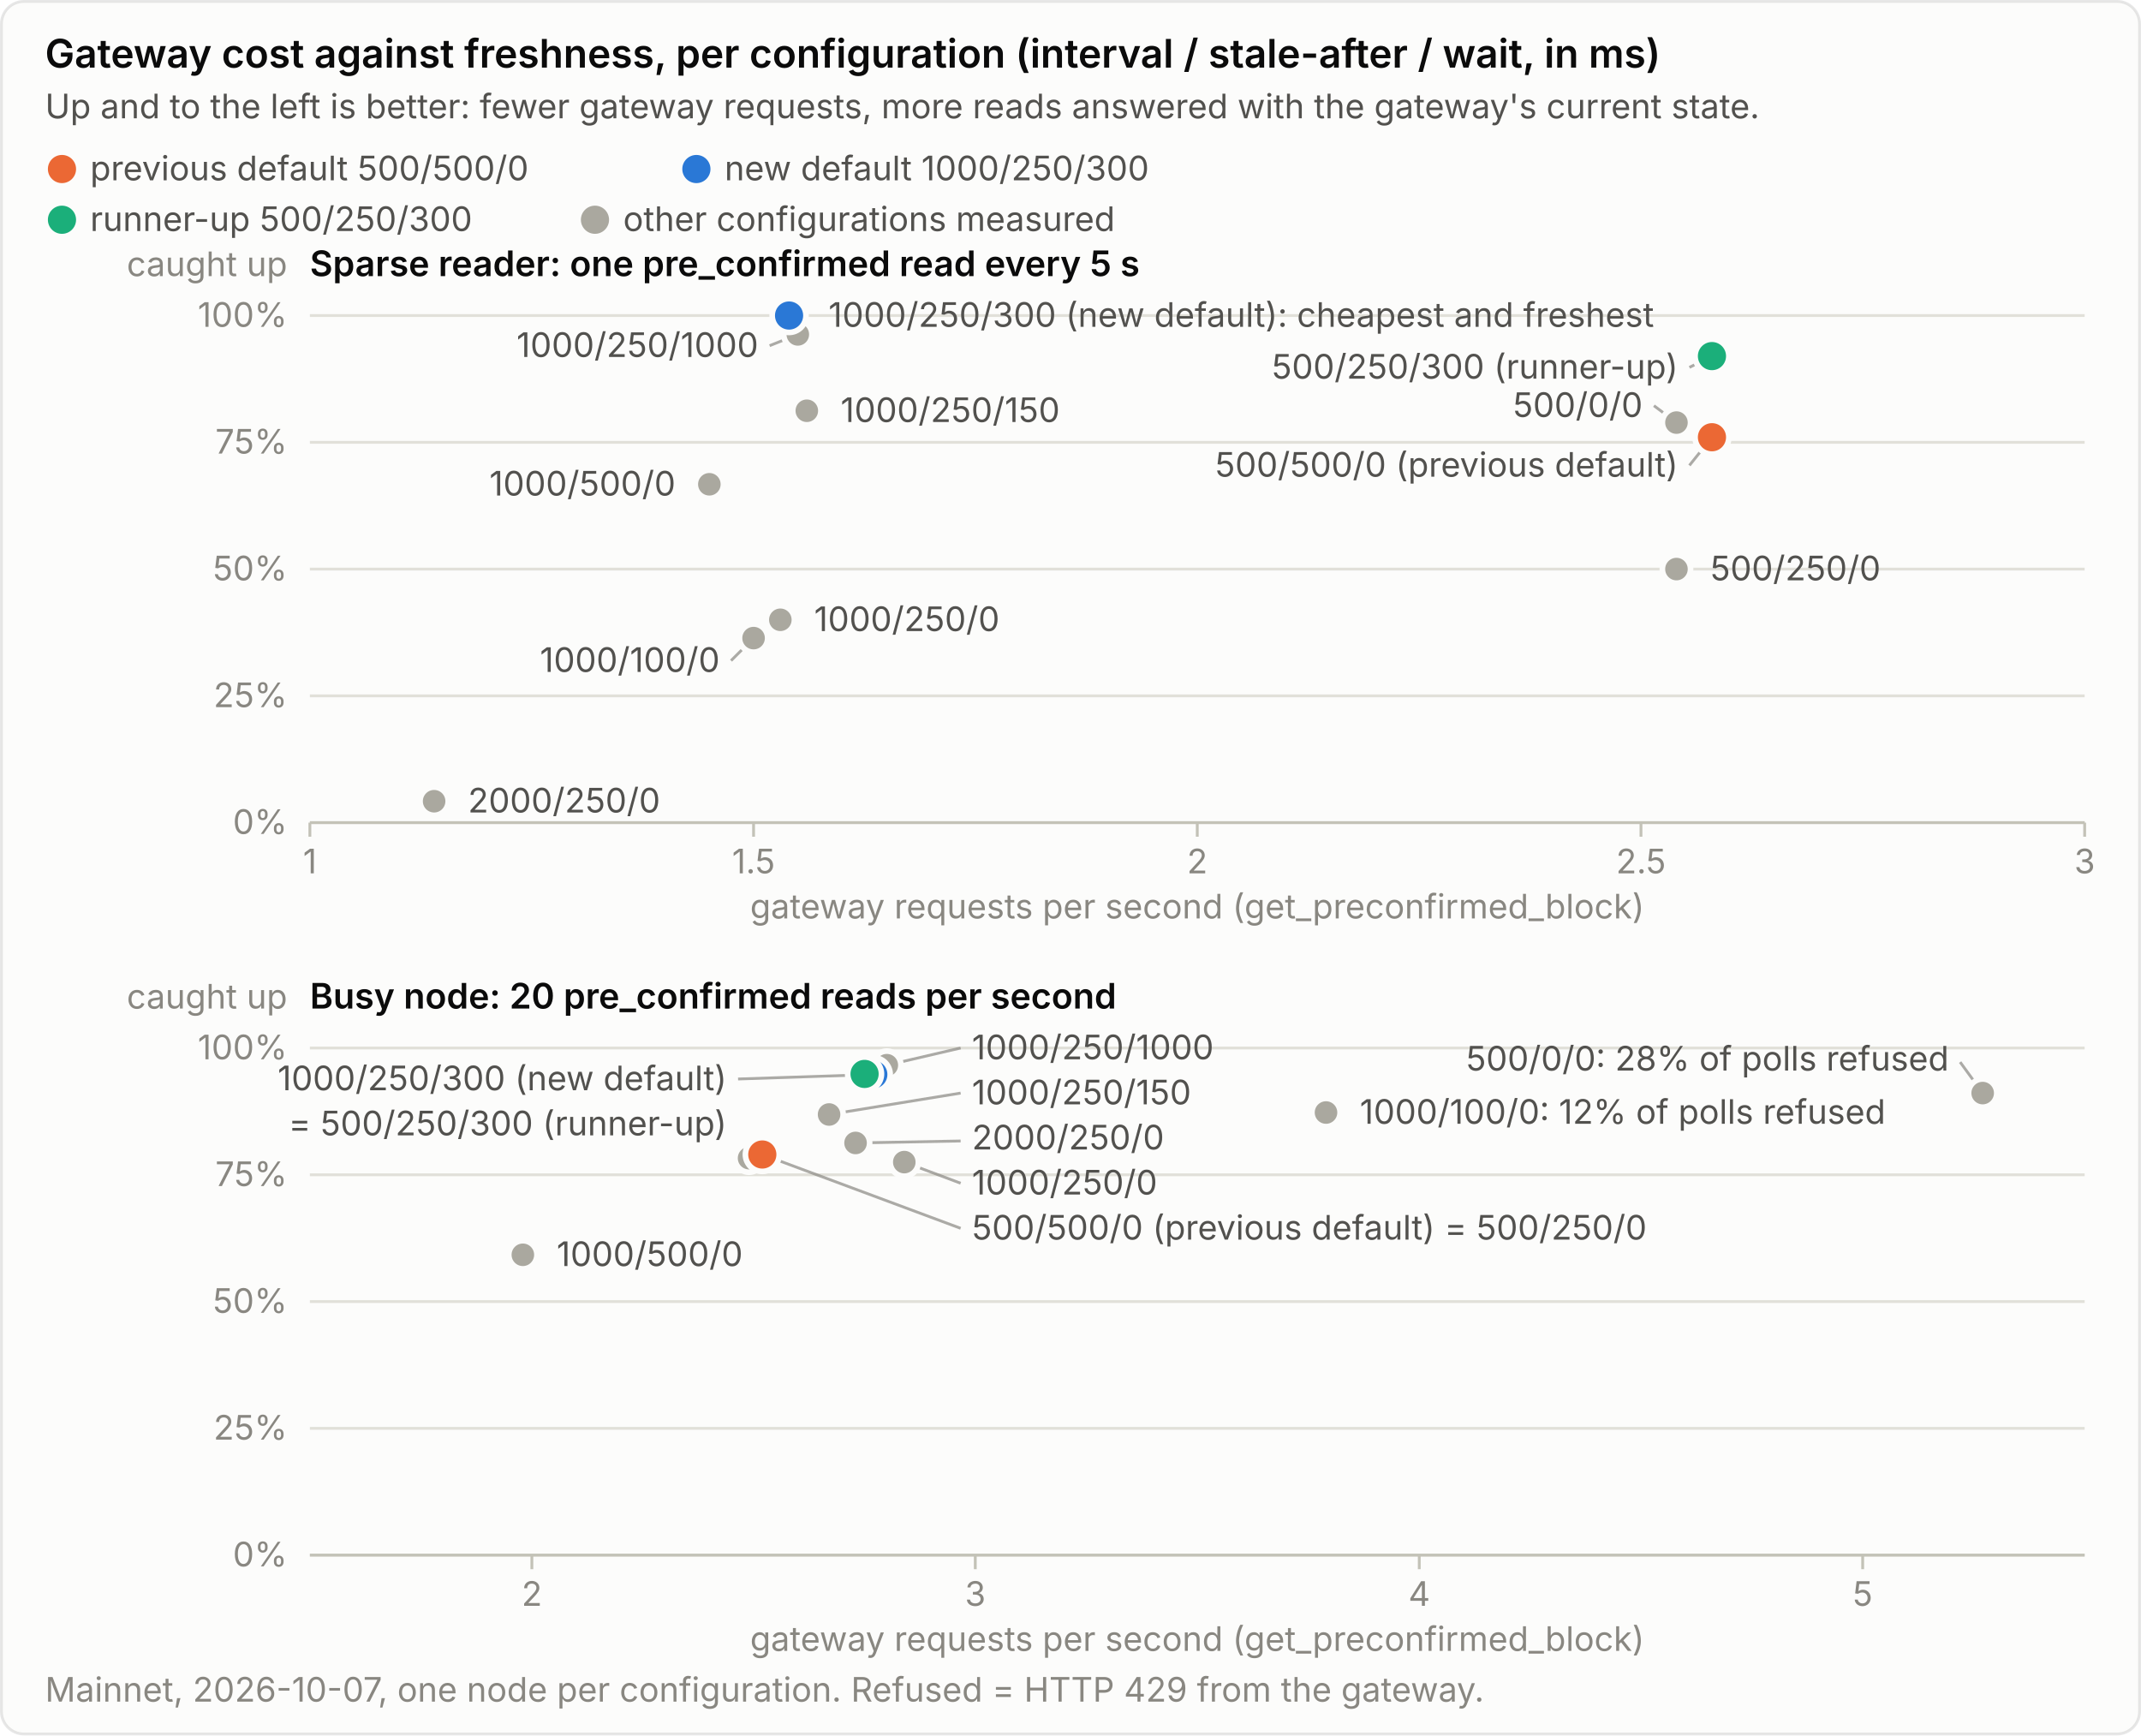
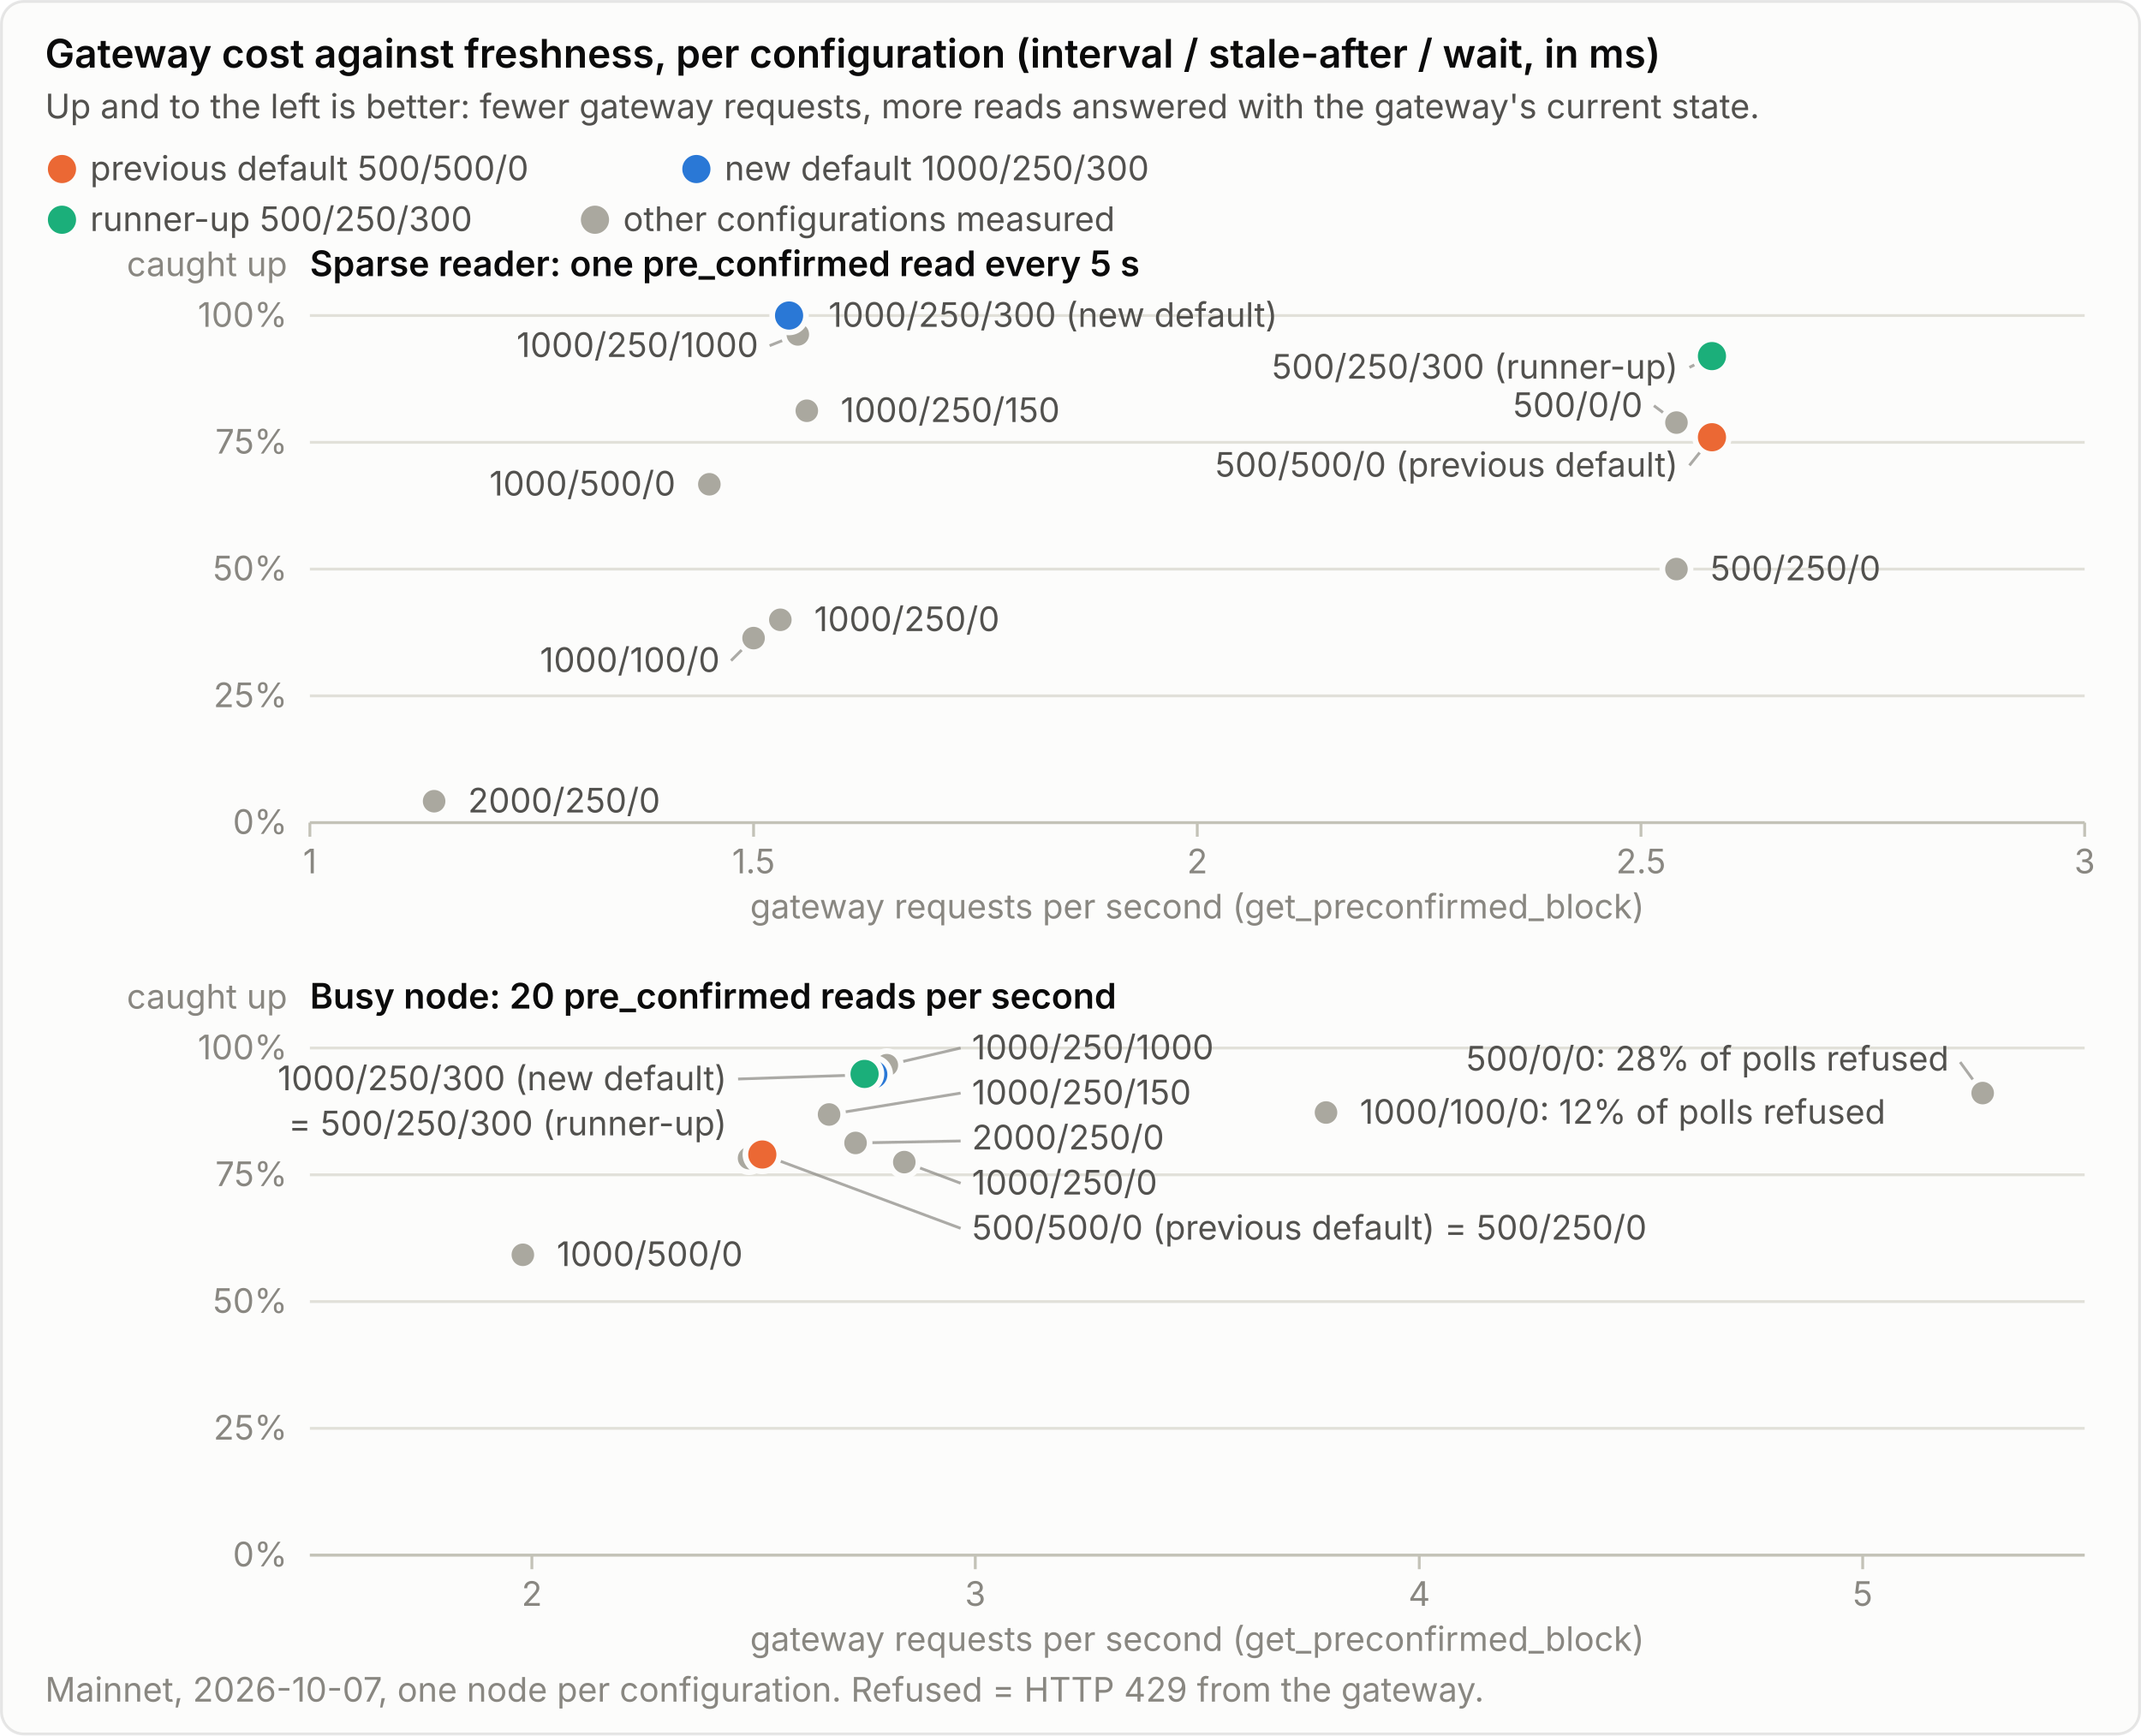
<svg xmlns="http://www.w3.org/2000/svg" viewBox="0 0 760 616" width="760" height="616" font-family="system-ui, -apple-system, 'Segoe UI', sans-serif" role="img" aria-labelledby="title desc">
  <rect x="0.5" y="0.5" width="759" height="615" rx="8" fill="#fcfcfb" stroke="rgba(11,11,11,0.10)" />
  <text x="16.0" y="24.0" font-size="14" fill="#0b0b0b" text-anchor="start" font-weight="600">Gateway cost against freshness, per configuration (interval / stale-after / wait, in ms)</text>
  <text x="16.0" y="42.0" font-size="12" fill="#52514e" text-anchor="start" font-weight="normal">Up and to the left is better: fewer gateway requests, more reads answered with the gateway's current state.</text>
  <circle cx="22" cy="60" r="5" fill="#eb6834" />
  <text x="32.0" y="64.0" font-size="12" fill="#52514e" text-anchor="start" font-weight="normal">previous default 500/500/0</text>
  <circle cx="247.2" cy="60" r="5" fill="#2a78d6" />
  <text x="257.2" y="64.0" font-size="12" fill="#52514e" text-anchor="start" font-weight="normal">new default 1000/250/300</text>
  <circle cx="22" cy="78" r="5" fill="#1baf7a" />
  <text x="32.0" y="82.0" font-size="12" fill="#52514e" text-anchor="start" font-weight="normal">runner-up 500/250/300</text>
  <circle cx="211.2" cy="78" r="5" fill="#aaa89f" />
  <text x="221.2" y="82.0" font-size="12" fill="#52514e" text-anchor="start" font-weight="normal">other configurations measured</text>
  <text x="110.0" y="98.0" font-size="12.5" fill="#0b0b0b" text-anchor="start" font-weight="600">Sparse reader: one pre_confirmed read every 5 s</text>
  <line x1="110" y1="292.0" x2="740" y2="292.0" stroke="#e1e0d9" />
  <text x="102.0" y="296.0" font-size="12" fill="#898781" text-anchor="end" font-weight="normal">0%</text>
  <line x1="110" y1="247.0" x2="740" y2="247.0" stroke="#e1e0d9" />
  <text x="102.0" y="251.0" font-size="12" fill="#898781" text-anchor="end" font-weight="normal">25%</text>
  <line x1="110" y1="202.0" x2="740" y2="202.0" stroke="#e1e0d9" />
  <text x="102.0" y="206.0" font-size="12" fill="#898781" text-anchor="end" font-weight="normal">50%</text>
  <line x1="110" y1="157.0" x2="740" y2="157.0" stroke="#e1e0d9" />
  <text x="102.0" y="161.0" font-size="12" fill="#898781" text-anchor="end" font-weight="normal">75%</text>
  <line x1="110" y1="112.0" x2="740" y2="112.0" stroke="#e1e0d9" />
  <text x="102.0" y="116.0" font-size="12" fill="#898781" text-anchor="end" font-weight="normal">100%</text>
  <line x1="110" y1="292.0" x2="740" y2="292.0" stroke="#c3c2b7" />
  <line x1="110.0" y1="292.0" x2="110.0" y2="297.0" stroke="#c3c2b7" />
  <text x="110.0" y="310.0" font-size="12" fill="#898781" text-anchor="middle" font-weight="normal">1</text>
  <line x1="267.5" y1="292.0" x2="267.5" y2="297.0" stroke="#c3c2b7" />
  <text x="267.5" y="310.0" font-size="12" fill="#898781" text-anchor="middle" font-weight="normal">1.5</text>
  <line x1="425.0" y1="292.0" x2="425.0" y2="297.0" stroke="#c3c2b7" />
  <text x="425.0" y="310.0" font-size="12" fill="#898781" text-anchor="middle" font-weight="normal">2</text>
  <line x1="582.5" y1="292.0" x2="582.5" y2="297.0" stroke="#c3c2b7" />
  <text x="582.5" y="310.0" font-size="12" fill="#898781" text-anchor="middle" font-weight="normal">2.5</text>
  <line x1="740.0" y1="292.0" x2="740.0" y2="297.0" stroke="#c3c2b7" />
  <text x="740.0" y="310.0" font-size="12" fill="#898781" text-anchor="middle" font-weight="normal">3</text>
  <text x="425.0" y="326.0" font-size="12" fill="#898781" text-anchor="middle" font-weight="normal">gateway requests per second (get_preconfirmed_block)</text>
  <text x="102.0" y="98.0" font-size="12" fill="#898781" text-anchor="end" font-weight="normal">caught up</text>
  <line x1="259.5" y1="234.5" x2="267.5" y2="226.5" stroke="#898781" stroke-width="1" opacity="0.7" />
  <line x1="273.2" y1="122.7" x2="283.2" y2="118.7" stroke="#898781" stroke-width="1" opacity="0.7" />
  <line x1="599.7" y1="165.2" x2="607.7" y2="155.2" stroke="#898781" stroke-width="1" opacity="0.7" />
  <line x1="587.1" y1="144.0" x2="595.1" y2="150.0" stroke="#898781" stroke-width="1" opacity="0.7" />
  <line x1="599.7" y1="130.4" x2="607.7" y2="126.4" stroke="#898781" stroke-width="1" opacity="0.7" />
  <circle cx="595.1" cy="150.0" r="5" fill="#aaa89f" stroke="#fcfcfb" stroke-width="2" />
  <circle cx="595.1" cy="202.0" r="5" fill="#aaa89f" stroke="#fcfcfb" stroke-width="2" />
  <circle cx="277.0" cy="220.0" r="5" fill="#aaa89f" stroke="#fcfcfb" stroke-width="2" />
  <circle cx="154.1" cy="284.4" r="5" fill="#aaa89f" stroke="#fcfcfb" stroke-width="2" />
  <circle cx="267.5" cy="226.5" r="5" fill="#aaa89f" stroke="#fcfcfb" stroke-width="2" />
  <circle cx="251.8" cy="171.9" r="5" fill="#aaa89f" stroke="#fcfcfb" stroke-width="2" />
  <circle cx="286.4" cy="145.8" r="5" fill="#aaa89f" stroke="#fcfcfb" stroke-width="2" />
  <circle cx="283.2" cy="118.7" r="5" fill="#aaa89f" stroke="#fcfcfb" stroke-width="2" />
  <circle cx="607.7" cy="155.2" r="6" fill="#eb6834" stroke="#fcfcfb" stroke-width="2" />
  <circle cx="280.1" cy="112.0" r="6" fill="#2a78d6" stroke="#fcfcfb" stroke-width="2" />
  <circle cx="607.7" cy="126.4" r="6" fill="#1baf7a" stroke="#fcfcfb" stroke-width="2" />
  <text x="166.1" y="288.4" font-size="12" fill="#52514e" text-anchor="start" font-weight="normal">2000/250/0</text>
  <text x="239.8" y="175.9" font-size="12" fill="#52514e" text-anchor="end" font-weight="normal">1000/500/0</text>
  <text x="255.5" y="238.5" font-size="12" fill="#52514e" text-anchor="end" font-weight="normal">1000/100/0</text>
  <text x="289.0" y="224.0" font-size="12" fill="#52514e" text-anchor="start" font-weight="normal">1000/250/0</text>
  <text x="298.4" y="149.8" font-size="12" fill="#52514e" text-anchor="start" font-weight="normal">1000/250/150</text>
-   <text x="294.1" y="116.0" font-size="12" fill="#52514e" text-anchor="start" font-weight="normal">1000/250/300 (new default): cheapest and freshest</text>
+   <text x="294.1" y="116.0" font-size="12" fill="#52514e" text-anchor="start" font-weight="normal">1000/250/300 (new default)</text>
  <text x="269.2" y="126.7" font-size="12" fill="#52514e" text-anchor="end" font-weight="normal">1000/250/1000</text>
  <text x="595.7" y="169.2" font-size="12" fill="#52514e" text-anchor="end" font-weight="normal">500/500/0 (previous default)</text>
  <text x="583.1" y="148.0" font-size="12" fill="#52514e" text-anchor="end" font-weight="normal">500/0/0</text>
  <text x="607.1" y="206.0" font-size="12" fill="#52514e" text-anchor="start" font-weight="normal">500/250/0</text>
  <text x="595.7" y="134.4" font-size="12" fill="#52514e" text-anchor="end" font-weight="normal">500/250/300 (runner-up)</text>
  <text x="110.0" y="358.0" font-size="12.5" fill="#0b0b0b" text-anchor="start" font-weight="600">Busy node: 20 pre_confirmed reads per second</text>
  <line x1="110" y1="552.0" x2="740" y2="552.0" stroke="#e1e0d9" />
  <text x="102.0" y="556.0" font-size="12" fill="#898781" text-anchor="end" font-weight="normal">0%</text>
  <line x1="110" y1="507.0" x2="740" y2="507.0" stroke="#e1e0d9" />
  <text x="102.0" y="511.0" font-size="12" fill="#898781" text-anchor="end" font-weight="normal">25%</text>
  <line x1="110" y1="462.0" x2="740" y2="462.0" stroke="#e1e0d9" />
  <text x="102.0" y="466.0" font-size="12" fill="#898781" text-anchor="end" font-weight="normal">50%</text>
  <line x1="110" y1="417.0" x2="740" y2="417.0" stroke="#e1e0d9" />
  <text x="102.0" y="421.0" font-size="12" fill="#898781" text-anchor="end" font-weight="normal">75%</text>
  <line x1="110" y1="372.0" x2="740" y2="372.0" stroke="#e1e0d9" />
  <text x="102.0" y="376.0" font-size="12" fill="#898781" text-anchor="end" font-weight="normal">100%</text>
  <line x1="110" y1="552.0" x2="740" y2="552.0" stroke="#c3c2b7" />
  <line x1="188.8" y1="552.0" x2="188.8" y2="557.0" stroke="#c3c2b7" />
  <text x="188.8" y="570.0" font-size="12" fill="#898781" text-anchor="middle" font-weight="normal">2</text>
  <line x1="346.2" y1="552.0" x2="346.2" y2="557.0" stroke="#c3c2b7" />
  <text x="346.2" y="570.0" font-size="12" fill="#898781" text-anchor="middle" font-weight="normal">3</text>
  <line x1="503.8" y1="552.0" x2="503.8" y2="557.0" stroke="#c3c2b7" />
  <text x="503.8" y="570.0" font-size="12" fill="#898781" text-anchor="middle" font-weight="normal">4</text>
  <line x1="661.2" y1="552.0" x2="661.2" y2="557.0" stroke="#c3c2b7" />
  <text x="661.2" y="570.0" font-size="12" fill="#898781" text-anchor="middle" font-weight="normal">5</text>
  <text x="425.0" y="586.0" font-size="12" fill="#898781" text-anchor="middle" font-weight="normal">gateway requests per second (get_preconfirmed_block)</text>
  <text x="102.0" y="358.0" font-size="12" fill="#898781" text-anchor="end" font-weight="normal">caught up</text>
  <line x1="262.0" y1="383.0" x2="310.0" y2="381.4" stroke="#898781" stroke-width="1" opacity="0.7" />
  <line x1="341.0" y1="372.0" x2="314.8" y2="378.1" stroke="#898781" stroke-width="1" opacity="0.7" />
  <line x1="341.0" y1="388.0" x2="294.3" y2="395.6" stroke="#898781" stroke-width="1" opacity="0.7" />
  <line x1="341.0" y1="405.0" x2="303.7" y2="405.7" stroke="#898781" stroke-width="1" opacity="0.7" />
  <line x1="341.0" y1="420.0" x2="321.0" y2="412.5" stroke="#898781" stroke-width="1" opacity="0.7" />
  <line x1="341.0" y1="436.0" x2="270.6" y2="409.8" stroke="#898781" stroke-width="1" opacity="0.7" />
  <line x1="695.8" y1="377.0" x2="703.8" y2="388.0" stroke="#898781" stroke-width="1" opacity="0.7" />
  <circle cx="703.8" cy="388.0" r="5" fill="#aaa89f" stroke="#fcfcfb" stroke-width="2" />
  <circle cx="265.9" cy="411.1" r="5" fill="#aaa89f" stroke="#fcfcfb" stroke-width="2" />
  <circle cx="321.0" cy="412.5" r="5" fill="#aaa89f" stroke="#fcfcfb" stroke-width="2" />
  <circle cx="303.7" cy="405.7" r="5" fill="#aaa89f" stroke="#fcfcfb" stroke-width="2" />
  <circle cx="470.7" cy="394.9" r="5" fill="#aaa89f" stroke="#fcfcfb" stroke-width="2" />
  <circle cx="185.6" cy="445.4" r="5" fill="#aaa89f" stroke="#fcfcfb" stroke-width="2" />
  <circle cx="294.3" cy="395.6" r="5" fill="#aaa89f" stroke="#fcfcfb" stroke-width="2" />
  <circle cx="314.8" cy="378.1" r="5" fill="#aaa89f" stroke="#fcfcfb" stroke-width="2" />
  <circle cx="270.6" cy="409.8" r="6" fill="#eb6834" stroke="#fcfcfb" stroke-width="2" />
  <circle cx="310.0" cy="381.4" r="6" fill="#2a78d6" stroke="#fcfcfb" stroke-width="2" />
  <circle cx="306.9" cy="381.2" r="6" fill="#1baf7a" stroke="#fcfcfb" stroke-width="2" />
  <text x="197.6" y="449.4" font-size="12" fill="#52514e" text-anchor="start" font-weight="normal">1000/500/0</text>
  <text x="258.0" y="387.0" font-size="12" fill="#52514e" text-anchor="end" font-weight="normal">1000/250/300 (new default)</text>
  <text x="258.0" y="403.0" font-size="12" fill="#52514e" text-anchor="end" font-weight="normal">= 500/250/300 (runner-up)</text>
  <text x="345.0" y="376.0" font-size="12" fill="#52514e" text-anchor="start" font-weight="normal">1000/250/1000</text>
  <text x="345.0" y="392.0" font-size="12" fill="#52514e" text-anchor="start" font-weight="normal">1000/250/150</text>
  <text x="345.0" y="408.0" font-size="12" fill="#52514e" text-anchor="start" font-weight="normal">2000/250/0</text>
  <text x="345.0" y="424.0" font-size="12" fill="#52514e" text-anchor="start" font-weight="normal">1000/250/0</text>
  <text x="345.0" y="440.0" font-size="12" fill="#52514e" text-anchor="start" font-weight="normal">500/500/0 (previous default) = 500/250/0</text>
  <text x="482.7" y="398.9" font-size="12" fill="#52514e" text-anchor="start" font-weight="normal">1000/100/0: 12% of polls refused</text>
  <text x="691.8" y="380.0" font-size="12" fill="#52514e" text-anchor="end" font-weight="normal">500/0/0: 28% of polls refused</text>
  <text x="16.0" y="604.0" font-size="12" fill="#898781" text-anchor="start" font-weight="normal">Mainnet, 2026-10-07, one node per configuration. Refused = HTTP 429 from the gateway.</text>
</svg>
